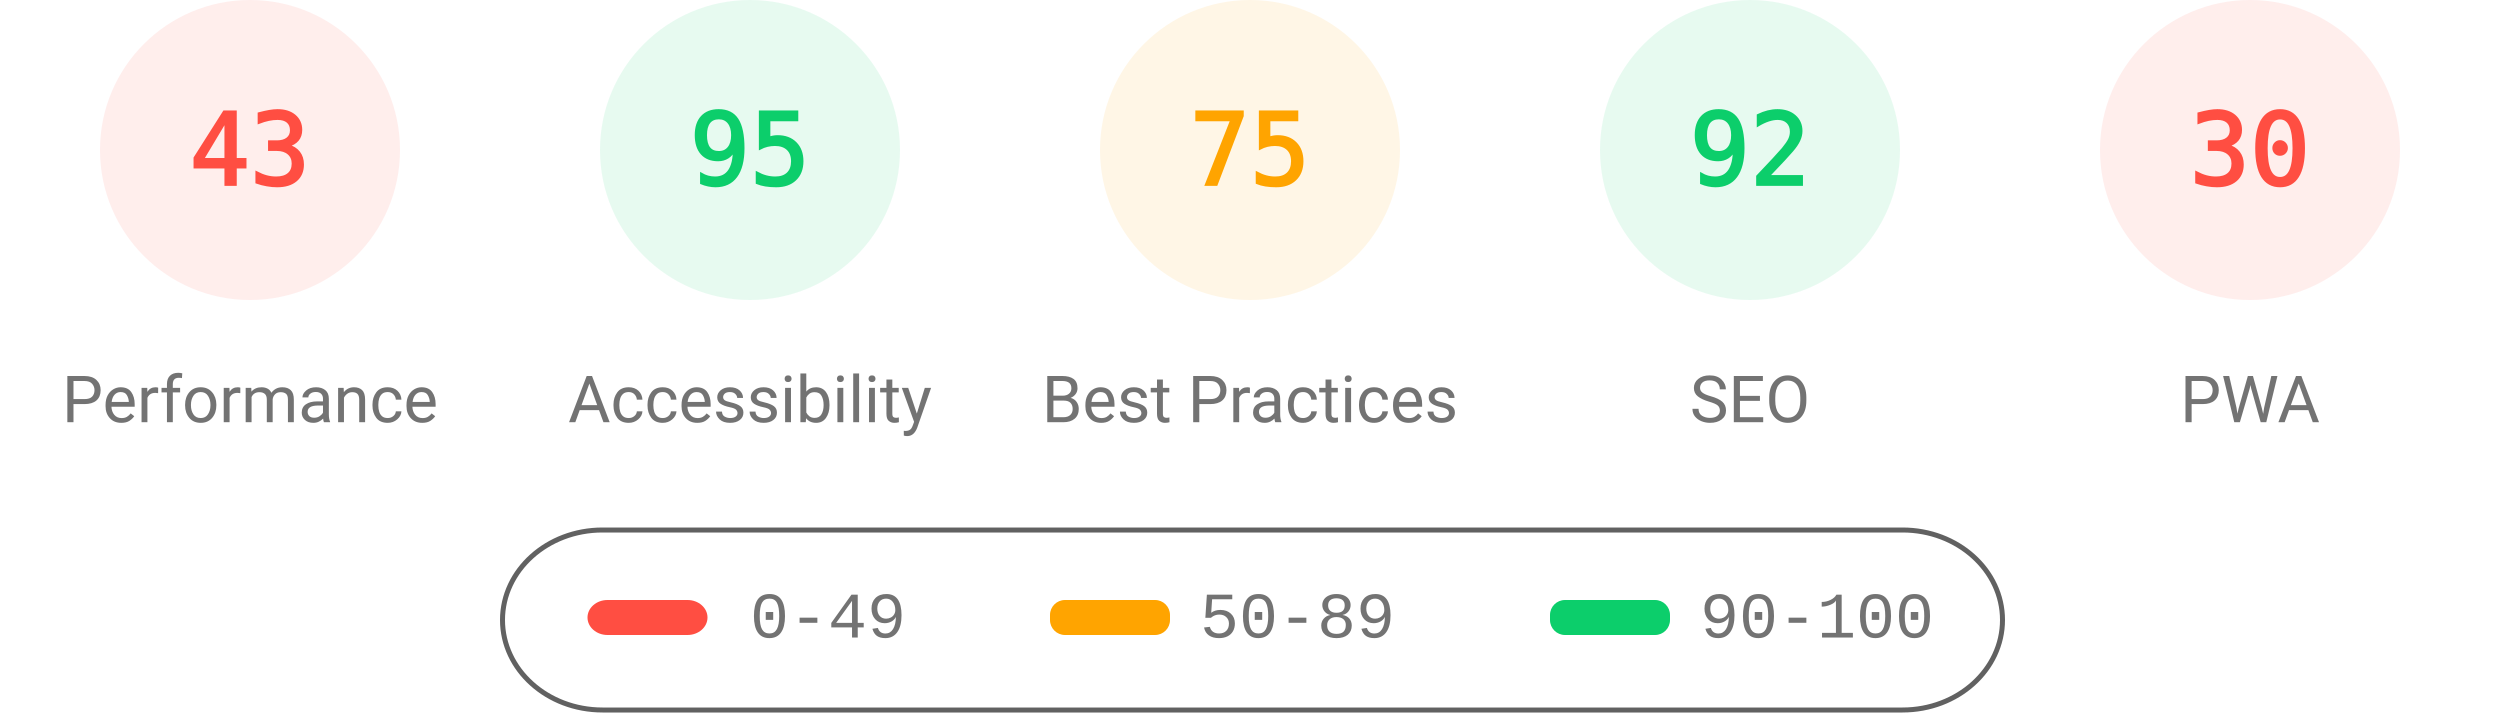
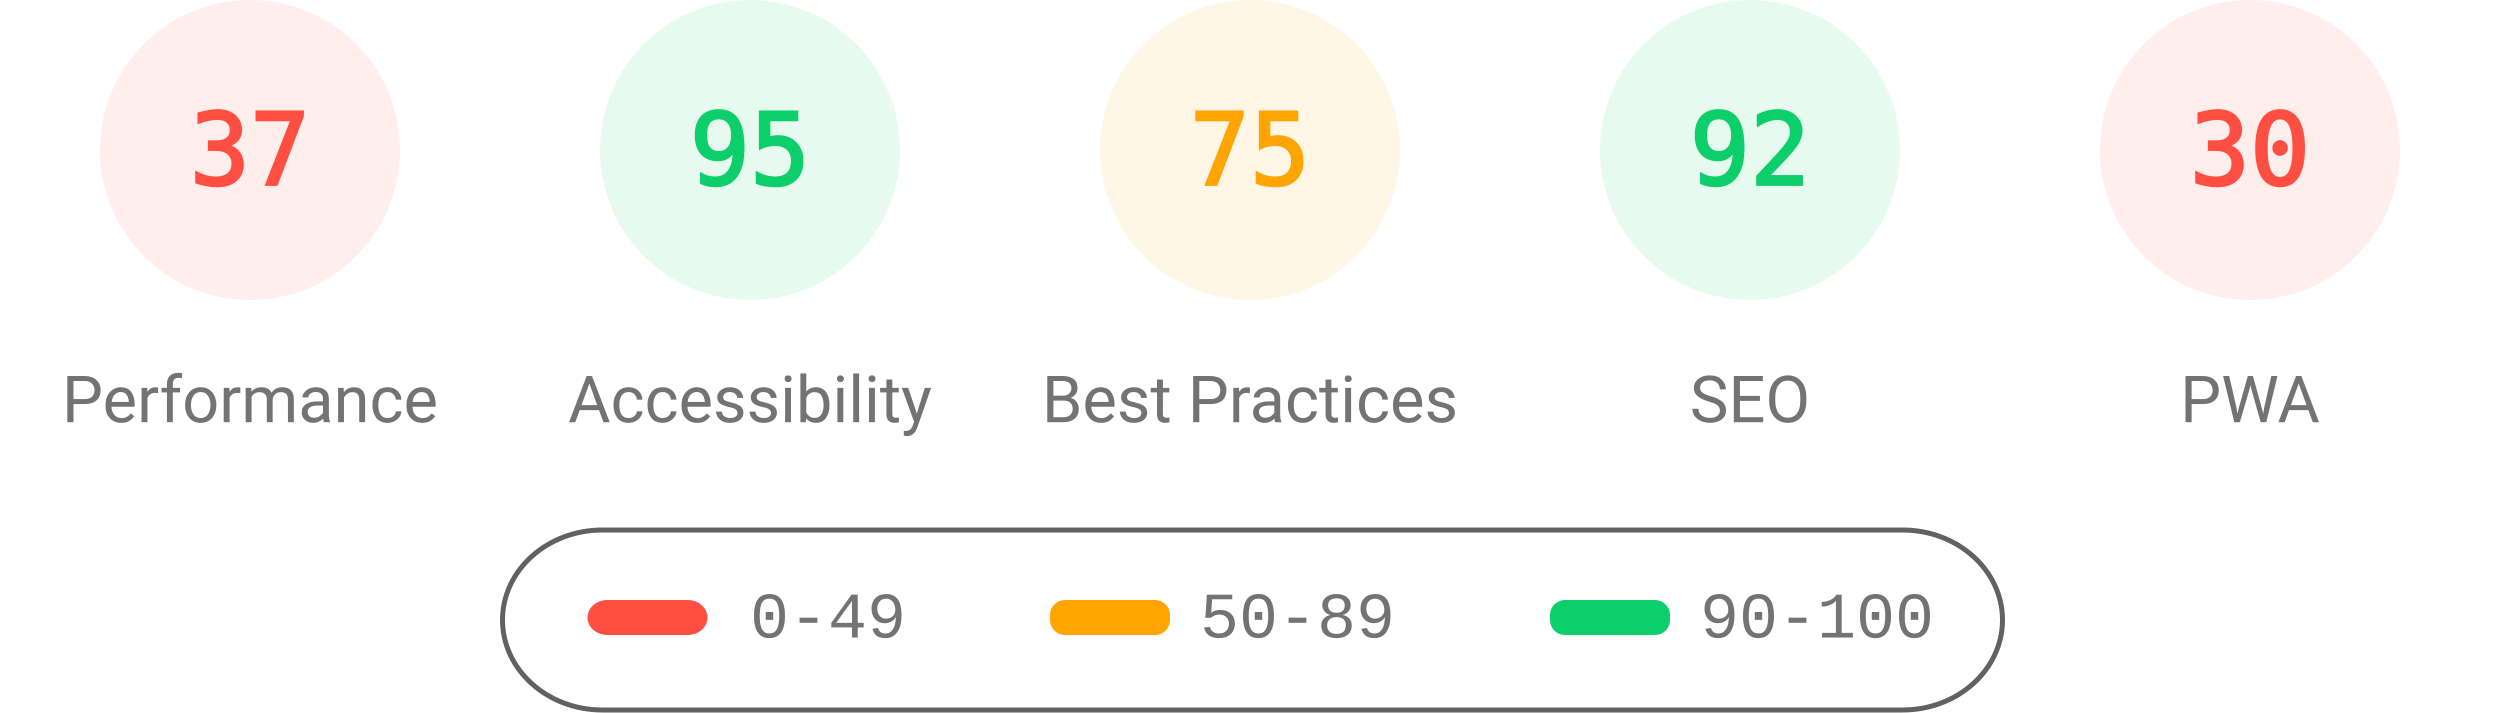
<svg xmlns="http://www.w3.org/2000/svg" fill="none" width="1000" height="285">
  <style>.gauge-base{opacity:.1}.gauge-arc{fill:none;animation-delay:250ms;stroke-linecap:round;transform:rotate(-90deg);transform-origin:100px 60px;animation:load-gauge 1s ease forwards}.guage-text{font-size:40px;font-family:monospace;text-align:center}.guage-red{color:#ff4e42;fill:#ff4e42;stroke:#ff4e42}.guage-orange{color:#ffa400;fill:#ffa400;stroke:#ffa400}.guage-green{color:#0cce6b;fill:#0cce6b;stroke:#0cce6b}.guage-undefined{color:#5c5c5c;fill:#5c5c5c;stroke:#5c5c5c}.guage-title{color:#737373;fill:#737373;stroke:none;font-size:26px;line-height:26px;font-family:Roboto,Halvetica,Arial,sans-serif}@keyframes load-gauge{from{stroke-dasharray:0 352.858}}</style>
  <svg class="guage-div guage-perf guage-red" viewBox="0 0 200 200" width="200" height="200">
    <circle class="gauge-base" r="56" cx="100" cy="60" stroke-width="8" />
-     <circle class="gauge-arc guage-arc-1" r="56" cx="100" cy="60" stroke-width="8" style="stroke-dasharray:151.299,351.858" />
-     <text class="guage-text" x="100" y="60" alignment-baseline="central" dominant-baseline="central" text-anchor="middle">43</text>
+     <circle class="gauge-arc guage-arc-1" r="56" cx="100" cy="60" stroke-width="8" style="stroke-dasharray:130.187,351.858" />
+     <text class="guage-text" x="100" y="60" alignment-baseline="central" dominant-baseline="central" text-anchor="middle">37</text>
    <text class="guage-title" x="100" y="160" alignment-baseline="central" dominant-baseline="central" text-anchor="middle">Performance</text>
  </svg>
  <svg class="guage-div guage-acc guage-green" viewBox="0 0 200 200" width="200" height="200" x="200">
    <circle class="gauge-base" r="56" cx="100" cy="60" stroke-width="8" />
    <circle class="gauge-arc guage-arc-2" r="56" cx="100" cy="60" stroke-width="8" style="stroke-dasharray:334.265,351.858" />
    <text class="guage-text" x="100" y="60" alignment-baseline="central" dominant-baseline="central" text-anchor="middle">95</text>
    <text class="guage-title" x="100" y="160" alignment-baseline="central" dominant-baseline="central" text-anchor="middle">Accessibility</text>
  </svg>
  <svg class="guage-div guage-best guage-orange" viewBox="0 0 200 200" width="200" height="200" x="400">
    <circle class="gauge-base" r="56" cx="100" cy="60" stroke-width="8" />
    <circle class="gauge-arc guage-arc-3" r="56" cx="100" cy="60" stroke-width="8" style="stroke-dasharray:263.893,351.858" />
    <text class="guage-text" x="100" y="60" alignment-baseline="central" dominant-baseline="central" text-anchor="middle">75</text>
    <text class="guage-title" x="100" y="160" alignment-baseline="central" dominant-baseline="central" text-anchor="middle">Best Practices</text>
  </svg>
  <svg class="guage-div guage-seo guage-green" viewBox="0 0 200 200" width="200" height="200" x="600">
    <circle class="gauge-base" r="56" cx="100" cy="60" stroke-width="8" />
    <circle class="gauge-arc guage-arc-4" r="56" cx="100" cy="60" stroke-width="8" style="stroke-dasharray:323.709,351.858" />
    <text class="guage-text" x="100" y="60" alignment-baseline="central" dominant-baseline="central" text-anchor="middle">92</text>
    <text class="guage-title" x="100" y="160" alignment-baseline="central" dominant-baseline="central" text-anchor="middle">SEO</text>
  </svg>
  <svg class="guage-div guage-pwa guage-red" viewBox="0 0 200 200" width="200" height="200" x="800">
    <circle class="gauge-base" r="56" cx="100" cy="60" stroke-width="8" />
    <circle class="gauge-arc guage-arc-4" r="56" cx="100" cy="60" stroke-width="8" style="stroke-dasharray:105.557,351.858" />
    <text class="guage-text" x="100" y="60" alignment-baseline="central" dominant-baseline="central" text-anchor="middle">30</text>
    <text class="guage-title" x="100" y="160" alignment-baseline="central" dominant-baseline="central" text-anchor="middle">PWA</text>
  </svg>
  <svg width="604" height="76" x="200" y="210">
    <path fill="none" id="canvas_background" d="M-1-1h604v80H-1z" />
    <rect fill-opacity="0" stroke="#616161" stroke-width="2" rx="40" id="svg_2" height="72" width="600" y="2" x="1" fill="#000" />
    <rect stroke="#000" rx="8" id="svg_3" height="14" width="48" y="30" x="35" stroke-opacity="null" stroke-width="0" fill="#ff4e42" />
    <rect stroke="#000" rx="6" id="svg_4" height="14" width="48" y="30" x="220" stroke-opacity="null" stroke-width="0" fill="#ffa400" />
    <rect stroke="#000" rx="6" id="svg_5" height="14" width="48" y="30" x="420" stroke-opacity="null" stroke-width="0" fill="#0cce6b" />
    <text xml:space="preserve" text-anchor="start" font-family="'Courier New', Courier, monospace" font-size="26" id="svg_6" y="45" x="100" stroke-opacity="null" stroke-width="0" stroke="#000" fill="#737373">0-49</text>
    <text xml:space="preserve" text-anchor="start" font-family="'Courier New', Courier, monospace" font-size="26" id="svg_7" y="45" x="280" stroke-opacity="null" stroke-width="0" stroke="#000" fill="#737373">50-89</text>
    <text xml:space="preserve" text-anchor="start" font-family="'Courier New', Courier, monospace" font-size="26" id="svg_8" y="45" x="480" stroke-opacity="null" stroke-width="0" stroke="#000" fill="#737373">90-100</text>
  </svg>
</svg>
